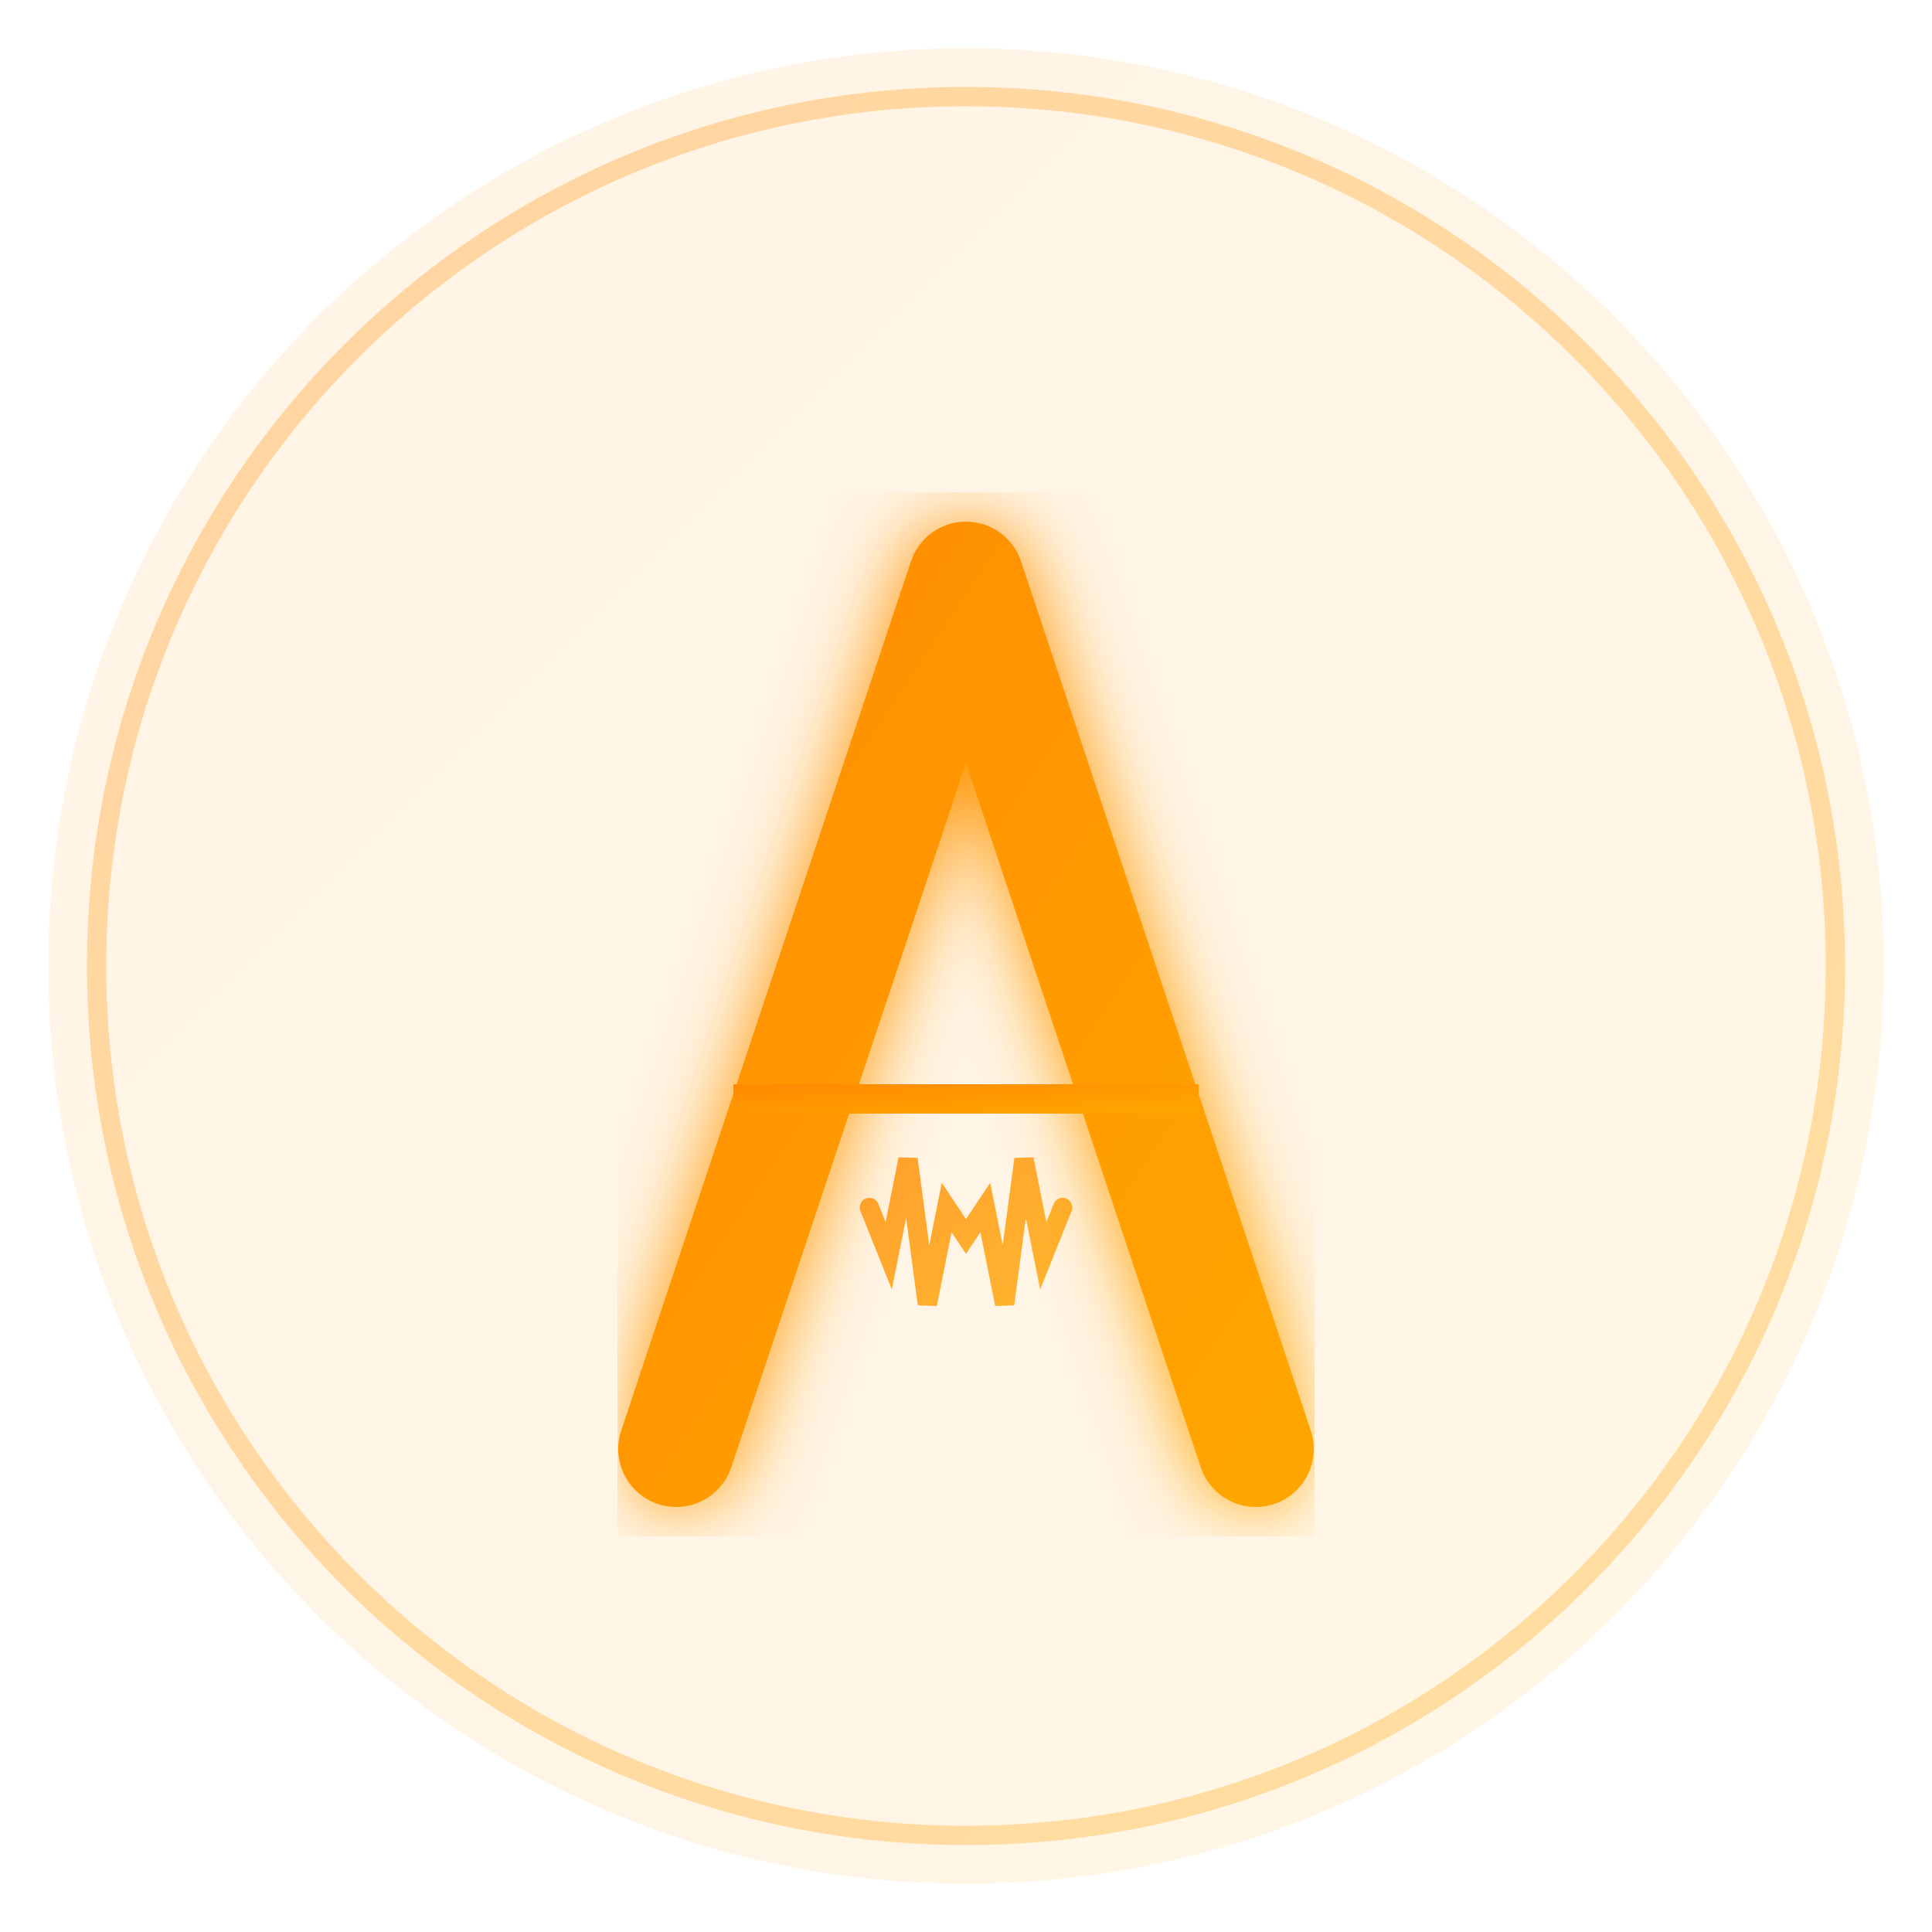
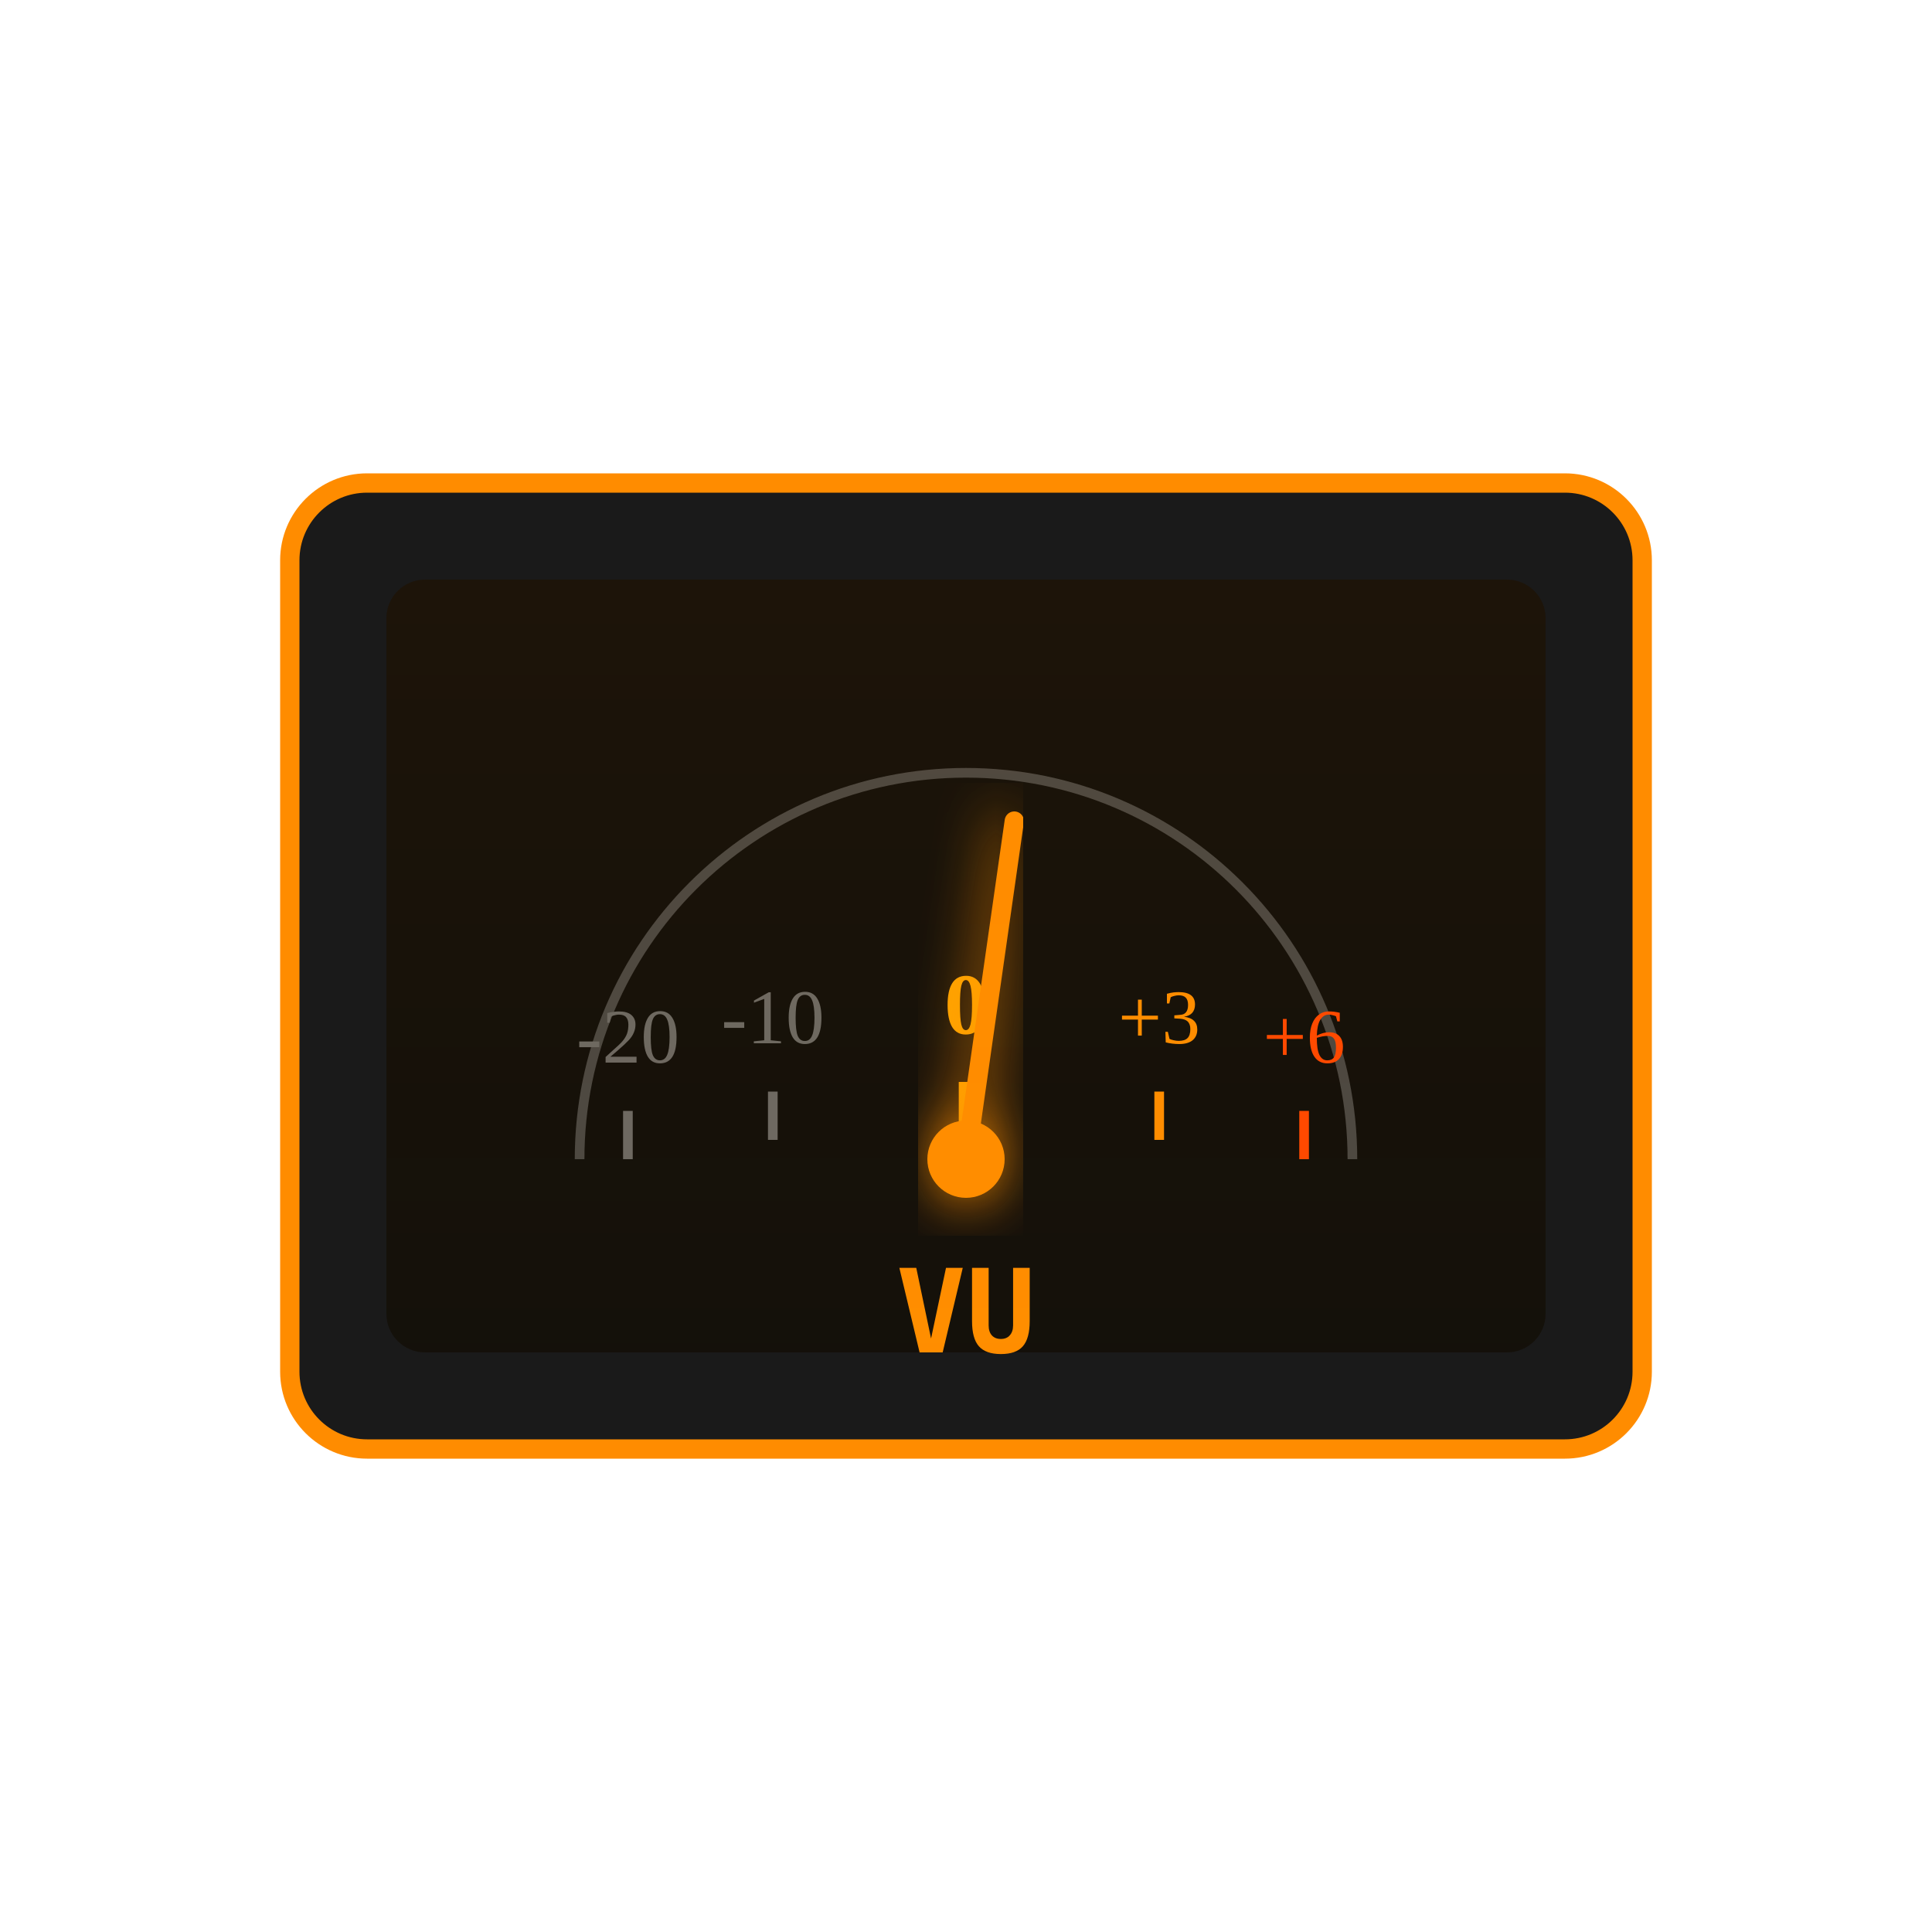
<svg xmlns="http://www.w3.org/2000/svg" width="200" height="200" viewBox="0 0 200 200" fill="none">
  <defs>
-     <linearGradient id="logoGradient" x1="0%" y1="0%" x2="100%" y2="100%">
-       <stop offset="0%" style="stop-color:#FF8C00;stop-opacity:1" />
-       <stop offset="100%" style="stop-color:#FFA500;stop-opacity:1" />
+     <linearGradient id="meterGlow" x1="0%" y1="0%" x2="0%" y2="100%">
+       <stop offset="0%" style="stop-color:#FF8C00;stop-opacity:0.8" />
+       <stop offset="100%" style="stop-color:#FFA500;stop-opacity:0.4" />
    </linearGradient>
    <filter id="glow">
-       <feGaussianBlur stdDeviation="4" result="coloredBlur" />
+       <feGaussianBlur stdDeviation="3" result="coloredBlur" />
      <feMerge>
        <feMergeNode in="coloredBlur" />
        <feMergeNode in="SourceGraphic" />
      </feMerge>
    </filter>
  </defs>
-   <circle cx="100" cy="100" r="95" fill="url(#logoGradient)" opacity="0.1" />
-   <circle cx="100" cy="100" r="90" fill="none" stroke="url(#logoGradient)" stroke-width="2" opacity="0.3" />
-   <path d="M 70 150 L 100 60 L 130 150" stroke="url(#logoGradient)" stroke-width="12" stroke-linecap="round" stroke-linejoin="round" fill="none" filter="url(#glow)" />
-   <path d="M 80 115 Q 100 110 120 115" stroke="url(#logoGradient)" stroke-width="10" stroke-linecap="round" fill="none" filter="url(#glow)" />
-   <path d="M 90 125 L 92 130 L 94 120 L 96 135 L 98 125 L 100 128 L 102 125 L 104 135 L 106 120 L 108 130 L 110 125" stroke="url(#logoGradient)" stroke-width="2" stroke-linecap="round" fill="none" opacity="0.8" />
+   <rect x="30" y="50" width="140" height="100" rx="8" fill="#1a1a1a" stroke="#FF8C00" stroke-width="2" />
+   <rect x="40" y="60" width="120" height="80" rx="4" fill="#0a0a0a" />
+   <path d="M 60 120 A 40 40 0 0 1 140 120" stroke="#444" stroke-width="1" fill="none" />
+   <line x1="65" y1="120" x2="65" y2="115" stroke="#666" stroke-width="1" />
+   <line x1="80" y1="118" x2="80" y2="113" stroke="#666" stroke-width="1" />
+   <line x1="100" y1="117" x2="100" y2="112" stroke="#FFA500" stroke-width="1.5" />
+   <line x1="120" y1="118" x2="120" y2="113" stroke="#FF8C00" stroke-width="1" />
+   <line x1="135" y1="120" x2="135" y2="115" stroke="#FF4500" stroke-width="1" />
+   <text x="65" y="110" fill="#666" font-size="8" text-anchor="middle">-20</text>
+   <text x="80" y="108" fill="#666" font-size="8" text-anchor="middle">-10</text>
+   <text x="100" y="107" fill="#FFA500" font-size="9" text-anchor="middle" font-weight="bold">0</text>
+   <text x="120" y="108" fill="#FF8C00" font-size="8" text-anchor="middle">+3</text>
+   <text x="135" y="110" fill="#FF4500" font-size="8" text-anchor="middle">+6</text>
+   <g filter="url(#glow)">
+     <line x1="100" y1="120" x2="105" y2="85" stroke="#FF8C00" stroke-width="2" stroke-linecap="round" />
+     <circle cx="100" cy="120" r="4" fill="#FF8C00" />
+   </g>
+   <text x="100" y="140" fill="#FF8C00" font-size="12" text-anchor="middle" font-weight="bold" font-family="monospace">VU</text>
+   <rect x="40" y="60" width="120" height="80" rx="4" fill="url(#meterGlow)" opacity="0.1" />
</svg>
